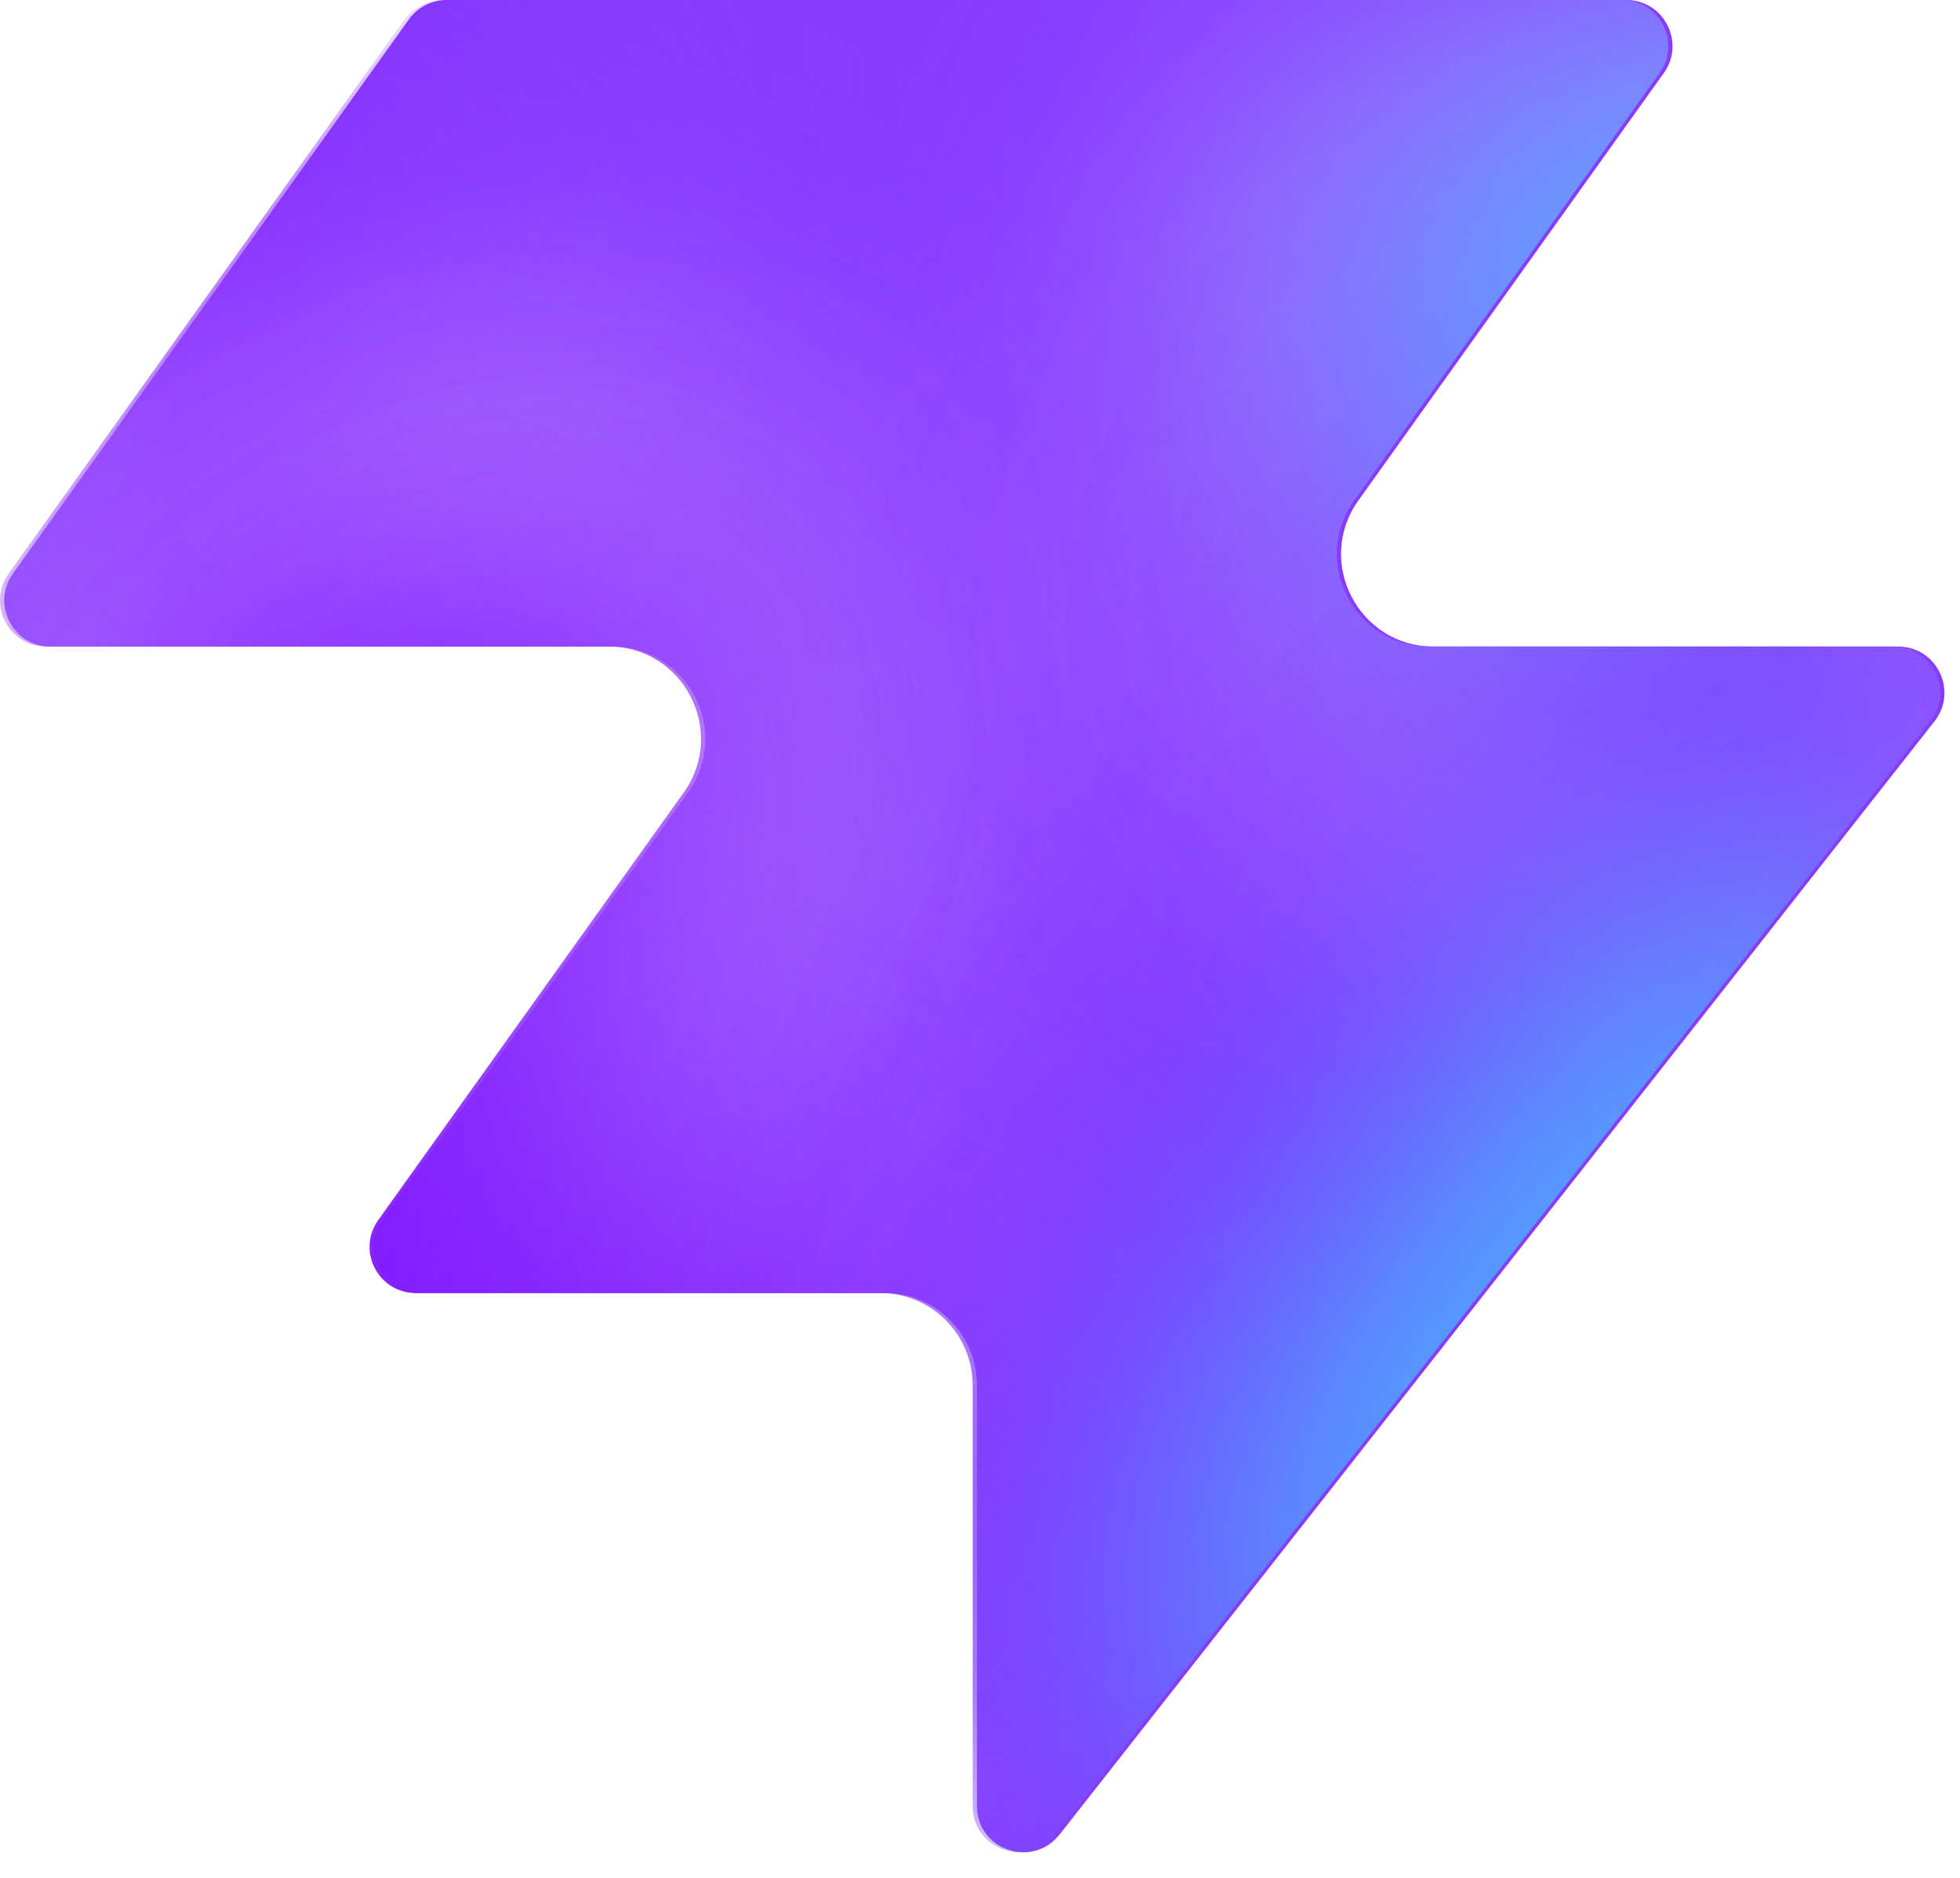
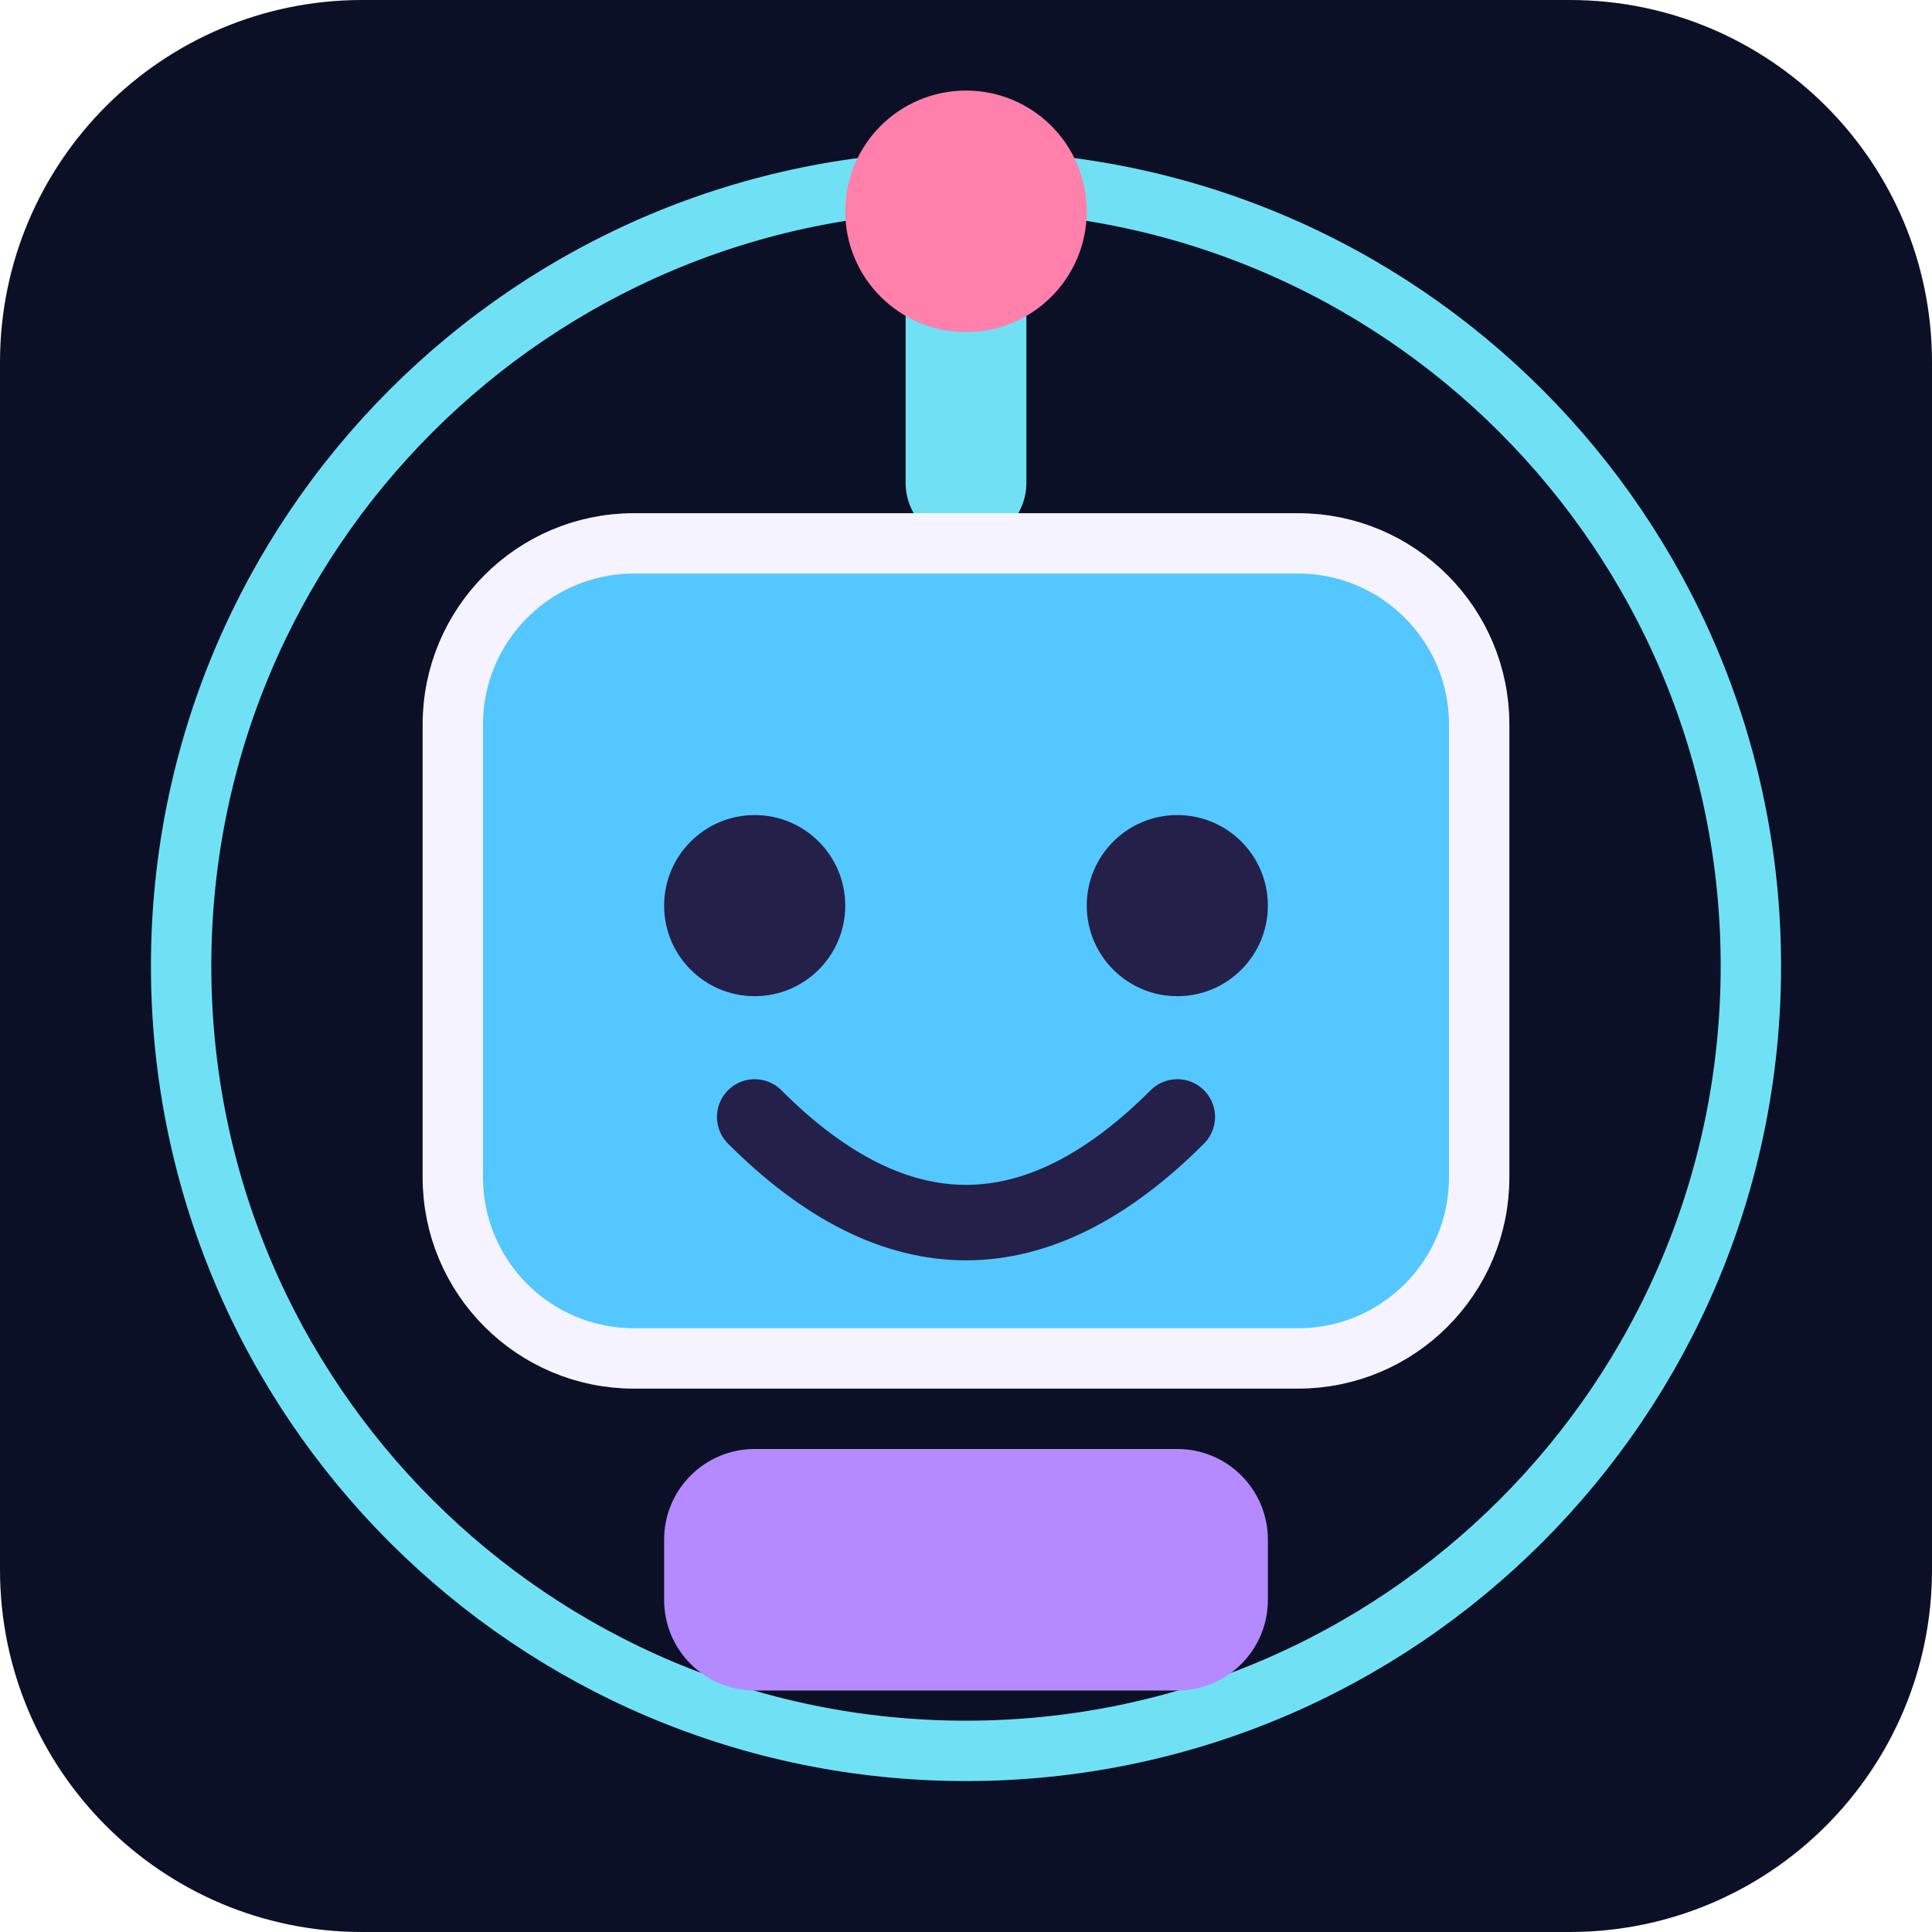
- <svg xmlns="http://www.w3.org/2000/svg" width="48" height="46" fill="none" viewBox="0 0 48 46">
-   <path fill="#863bff" d="M25.946 44.938c-.664.845-2.021.375-2.021-.698V33.937a2.26 2.26 0 0 0-2.262-2.262H10.287c-.92 0-1.456-1.04-.92-1.788l7.48-10.471c1.07-1.497 0-3.578-1.842-3.578H1.237c-.92 0-1.456-1.04-.92-1.788L10.013.474c.214-.297.556-.474.92-.474h28.894c.92 0 1.456 1.04.92 1.788l-7.48 10.471c-1.07 1.498 0 3.579 1.842 3.579h11.377c.943 0 1.473 1.088.89 1.83L25.947 44.94z" style="fill:#863bff;fill:color(display-p3 .525 .23 1);fill-opacity:1" />
-   <mask id="a" width="48" height="46" x="0" y="0" maskUnits="userSpaceOnUse" style="mask-type:alpha">
-     <path fill="#000" d="M25.842 44.938c-.664.844-2.021.375-2.021-.698V33.937a2.26 2.26 0 0 0-2.262-2.262H10.183c-.92 0-1.456-1.04-.92-1.788l7.48-10.471c1.07-1.498 0-3.579-1.842-3.579H1.133c-.92 0-1.456-1.04-.92-1.787L9.91.473c.214-.297.556-.474.92-.474h28.894c.92 0 1.456 1.04.92 1.788l-7.48 10.471c-1.07 1.498 0 3.578 1.842 3.578h11.377c.943 0 1.473 1.088.89 1.832L25.843 44.94z" style="fill:#000;fill-opacity:1" />
-   </mask>
-   <g mask="url(#a)">
-     <g filter="url(#b)">
-       <ellipse cx="5.508" cy="14.704" fill="#ede6ff" rx="5.508" ry="14.704" style="fill:#ede6ff;fill:color(display-p3 .927 .903 1);fill-opacity:1" transform="matrix(.00324 1 1 -.00324 -4.47 31.516)" />
-     </g>
-     <g filter="url(#c)">
-       <ellipse cx="10.399" cy="29.851" fill="#ede6ff" rx="10.399" ry="29.851" style="fill:#ede6ff;fill:color(display-p3 .927 .903 1);fill-opacity:1" transform="matrix(.00324 1 1 -.00324 -39.328 7.883)" />
-     </g>
-     <g filter="url(#d)">
-       <ellipse cx="5.508" cy="30.487" fill="#7e14ff" rx="5.508" ry="30.487" style="fill:#7e14ff;fill:color(display-p3 .492 .077 1);fill-opacity:1" transform="rotate(89.814 -25.913 -14.639)scale(1 -1)" />
-     </g>
-     <g filter="url(#e)">
-       <ellipse cx="5.508" cy="30.599" fill="#7e14ff" rx="5.508" ry="30.599" style="fill:#7e14ff;fill:color(display-p3 .492 .077 1);fill-opacity:1" transform="rotate(89.814 -32.644 -3.334)scale(1 -1)" />
-     </g>
-     <g filter="url(#f)">
-       <ellipse cx="5.508" cy="30.599" fill="#7e14ff" rx="5.508" ry="30.599" style="fill:#7e14ff;fill:color(display-p3 .492 .077 1);fill-opacity:1" transform="matrix(.00324 1 1 -.00324 -34.34 30.47)" />
-     </g>
-     <g filter="url(#g)">
-       <ellipse cx="14.072" cy="22.078" fill="#ede6ff" rx="14.072" ry="22.078" style="fill:#ede6ff;fill:color(display-p3 .927 .903 1);fill-opacity:1" transform="rotate(93.35 24.506 48.493)scale(-1 1)" />
-     </g>
-     <g filter="url(#h)">
-       <ellipse cx="3.47" cy="21.501" fill="#7e14ff" rx="3.47" ry="21.501" style="fill:#7e14ff;fill:color(display-p3 .492 .077 1);fill-opacity:1" transform="rotate(89.009 28.708 47.59)scale(-1 1)" />
-     </g>
-     <g filter="url(#i)">
-       <ellipse cx="3.47" cy="21.501" fill="#7e14ff" rx="3.47" ry="21.501" style="fill:#7e14ff;fill:color(display-p3 .492 .077 1);fill-opacity:1" transform="rotate(89.009 28.708 47.59)scale(-1 1)" />
-     </g>
-     <g filter="url(#j)">
-       <ellipse cx=".387" cy="8.972" fill="#7e14ff" rx="4.407" ry="29.108" style="fill:#7e14ff;fill:color(display-p3 .492 .077 1);fill-opacity:1" transform="rotate(39.51 .387 8.972)" />
-     </g>
-     <g filter="url(#k)">
-       <ellipse cx="47.523" cy="-6.092" fill="#7e14ff" rx="4.407" ry="29.108" style="fill:#7e14ff;fill:color(display-p3 .492 .077 1);fill-opacity:1" transform="rotate(37.892 47.523 -6.092)" />
-     </g>
-     <g filter="url(#l)">
-       <ellipse cx="41.412" cy="6.333" fill="#47bfff" rx="5.971" ry="9.665" style="fill:#47bfff;fill:color(display-p3 .28 .748 1);fill-opacity:1" transform="rotate(37.892 41.412 6.333)" />
-     </g>
-     <g filter="url(#m)">
-       <ellipse cx="-1.879" cy="38.332" fill="#7e14ff" rx="4.407" ry="29.108" style="fill:#7e14ff;fill:color(display-p3 .492 .077 1);fill-opacity:1" transform="rotate(37.892 -1.88 38.332)" />
-     </g>
-     <g filter="url(#n)">
-       <ellipse cx="-1.879" cy="38.332" fill="#7e14ff" rx="4.407" ry="29.108" style="fill:#7e14ff;fill:color(display-p3 .492 .077 1);fill-opacity:1" transform="rotate(37.892 -1.88 38.332)" />
-     </g>
-     <g filter="url(#o)">
-       <ellipse cx="35.651" cy="29.907" fill="#7e14ff" rx="4.407" ry="29.108" style="fill:#7e14ff;fill:color(display-p3 .492 .077 1);fill-opacity:1" transform="rotate(37.892 35.651 29.907)" />
-     </g>
-     <g filter="url(#p)">
-       <ellipse cx="38.418" cy="32.4" fill="#47bfff" rx="5.971" ry="15.297" style="fill:#47bfff;fill:color(display-p3 .28 .748 1);fill-opacity:1" transform="rotate(37.892 38.418 32.4)" />
-     </g>
-   </g>
-   <defs>
-     <filter id="b" width="60.045" height="41.654" x="-19.77" y="16.149" color-interpolation-filters="sRGB" filterUnits="userSpaceOnUse">
-       <feFlood flood-opacity="0" result="BackgroundImageFix" />
-       <feBlend in="SourceGraphic" in2="BackgroundImageFix" result="shape" />
-       <feGaussianBlur result="effect1_foregroundBlur_2002_17158" stdDeviation="7.659" />
-     </filter>
-     <filter id="c" width="90.34" height="51.437" x="-54.613" y="-7.533" color-interpolation-filters="sRGB" filterUnits="userSpaceOnUse">
-       <feFlood flood-opacity="0" result="BackgroundImageFix" />
-       <feBlend in="SourceGraphic" in2="BackgroundImageFix" result="shape" />
-       <feGaussianBlur result="effect1_foregroundBlur_2002_17158" stdDeviation="7.659" />
-     </filter>
-     <filter id="d" width="79.355" height="29.4" x="-49.64" y="2.03" color-interpolation-filters="sRGB" filterUnits="userSpaceOnUse">
-       <feFlood flood-opacity="0" result="BackgroundImageFix" />
-       <feBlend in="SourceGraphic" in2="BackgroundImageFix" result="shape" />
-       <feGaussianBlur result="effect1_foregroundBlur_2002_17158" stdDeviation="4.596" />
-     </filter>
-     <filter id="e" width="79.579" height="29.4" x="-45.045" y="20.029" color-interpolation-filters="sRGB" filterUnits="userSpaceOnUse">
-       <feFlood flood-opacity="0" result="BackgroundImageFix" />
-       <feBlend in="SourceGraphic" in2="BackgroundImageFix" result="shape" />
-       <feGaussianBlur result="effect1_foregroundBlur_2002_17158" stdDeviation="4.596" />
-     </filter>
-     <filter id="f" width="79.579" height="29.4" x="-43.513" y="21.178" color-interpolation-filters="sRGB" filterUnits="userSpaceOnUse">
-       <feFlood flood-opacity="0" result="BackgroundImageFix" />
-       <feBlend in="SourceGraphic" in2="BackgroundImageFix" result="shape" />
-       <feGaussianBlur result="effect1_foregroundBlur_2002_17158" stdDeviation="4.596" />
-     </filter>
-     <filter id="g" width="74.749" height="58.852" x="15.756" y="-17.901" color-interpolation-filters="sRGB" filterUnits="userSpaceOnUse">
-       <feFlood flood-opacity="0" result="BackgroundImageFix" />
-       <feBlend in="SourceGraphic" in2="BackgroundImageFix" result="shape" />
-       <feGaussianBlur result="effect1_foregroundBlur_2002_17158" stdDeviation="7.659" />
-     </filter>
-     <filter id="h" width="61.377" height="25.362" x="23.548" y="2.284" color-interpolation-filters="sRGB" filterUnits="userSpaceOnUse">
-       <feFlood flood-opacity="0" result="BackgroundImageFix" />
-       <feBlend in="SourceGraphic" in2="BackgroundImageFix" result="shape" />
-       <feGaussianBlur result="effect1_foregroundBlur_2002_17158" stdDeviation="4.596" />
-     </filter>
-     <filter id="i" width="61.377" height="25.362" x="23.548" y="2.284" color-interpolation-filters="sRGB" filterUnits="userSpaceOnUse">
-       <feFlood flood-opacity="0" result="BackgroundImageFix" />
-       <feBlend in="SourceGraphic" in2="BackgroundImageFix" result="shape" />
-       <feGaussianBlur result="effect1_foregroundBlur_2002_17158" stdDeviation="4.596" />
-     </filter>
-     <filter id="j" width="56.045" height="63.649" x="-27.636" y="-22.853" color-interpolation-filters="sRGB" filterUnits="userSpaceOnUse">
-       <feFlood flood-opacity="0" result="BackgroundImageFix" />
-       <feBlend in="SourceGraphic" in2="BackgroundImageFix" result="shape" />
-       <feGaussianBlur result="effect1_foregroundBlur_2002_17158" stdDeviation="4.596" />
-     </filter>
-     <filter id="k" width="54.814" height="64.646" x="20.116" y="-38.415" color-interpolation-filters="sRGB" filterUnits="userSpaceOnUse">
-       <feFlood flood-opacity="0" result="BackgroundImageFix" />
-       <feBlend in="SourceGraphic" in2="BackgroundImageFix" result="shape" />
-       <feGaussianBlur result="effect1_foregroundBlur_2002_17158" stdDeviation="4.596" />
-     </filter>
-     <filter id="l" width="33.541" height="35.313" x="24.641" y="-11.323" color-interpolation-filters="sRGB" filterUnits="userSpaceOnUse">
-       <feFlood flood-opacity="0" result="BackgroundImageFix" />
-       <feBlend in="SourceGraphic" in2="BackgroundImageFix" result="shape" />
-       <feGaussianBlur result="effect1_foregroundBlur_2002_17158" stdDeviation="4.596" />
-     </filter>
-     <filter id="m" width="54.814" height="64.646" x="-29.286" y="6.009" color-interpolation-filters="sRGB" filterUnits="userSpaceOnUse">
-       <feFlood flood-opacity="0" result="BackgroundImageFix" />
-       <feBlend in="SourceGraphic" in2="BackgroundImageFix" result="shape" />
-       <feGaussianBlur result="effect1_foregroundBlur_2002_17158" stdDeviation="4.596" />
-     </filter>
-     <filter id="n" width="54.814" height="64.646" x="-29.286" y="6.009" color-interpolation-filters="sRGB" filterUnits="userSpaceOnUse">
-       <feFlood flood-opacity="0" result="BackgroundImageFix" />
-       <feBlend in="SourceGraphic" in2="BackgroundImageFix" result="shape" />
-       <feGaussianBlur result="effect1_foregroundBlur_2002_17158" stdDeviation="4.596" />
-     </filter>
-     <filter id="o" width="54.814" height="64.646" x="8.244" y="-2.416" color-interpolation-filters="sRGB" filterUnits="userSpaceOnUse">
-       <feFlood flood-opacity="0" result="BackgroundImageFix" />
-       <feBlend in="SourceGraphic" in2="BackgroundImageFix" result="shape" />
-       <feGaussianBlur result="effect1_foregroundBlur_2002_17158" stdDeviation="4.596" />
-     </filter>
-     <filter id="p" width="39.409" height="43.623" x="18.713" y="10.588" color-interpolation-filters="sRGB" filterUnits="userSpaceOnUse">
-       <feFlood flood-opacity="0" result="BackgroundImageFix" />
-       <feBlend in="SourceGraphic" in2="BackgroundImageFix" result="shape" />
-       <feGaussianBlur result="effect1_foregroundBlur_2002_17158" stdDeviation="4.596" />
-     </filter>
-   </defs>
+ <svg xmlns="http://www.w3.org/2000/svg" viewBox="0 0 64 64">
+   <rect width="64" height="64" rx="12" fill="#0b1026" />
+   <circle cx="32" cy="32" r="26" fill="none" stroke="#70e1f5" stroke-width="2" />
+   <path d="M32 8v8" stroke="#70e1f5" stroke-width="4" stroke-linecap="round" />
+   <circle cx="32" cy="7" r="4" fill="#ff80ab" />
+   <rect x="15" y="18" width="34" height="27" rx="6" fill="#55c7ff" stroke="#f5f3ff" stroke-width="2" />
+   <circle cx="25" cy="30" r="3" fill="#24204a" />
+   <circle cx="39" cy="30" r="3" fill="#24204a" />
+   <path d="M25 37q7 7 14 0" fill="none" stroke="#24204a" stroke-width="2.5" stroke-linecap="round" />
+   <rect x="22" y="48" width="20" height="8" rx="3" fill="#b58aff" />
</svg>
